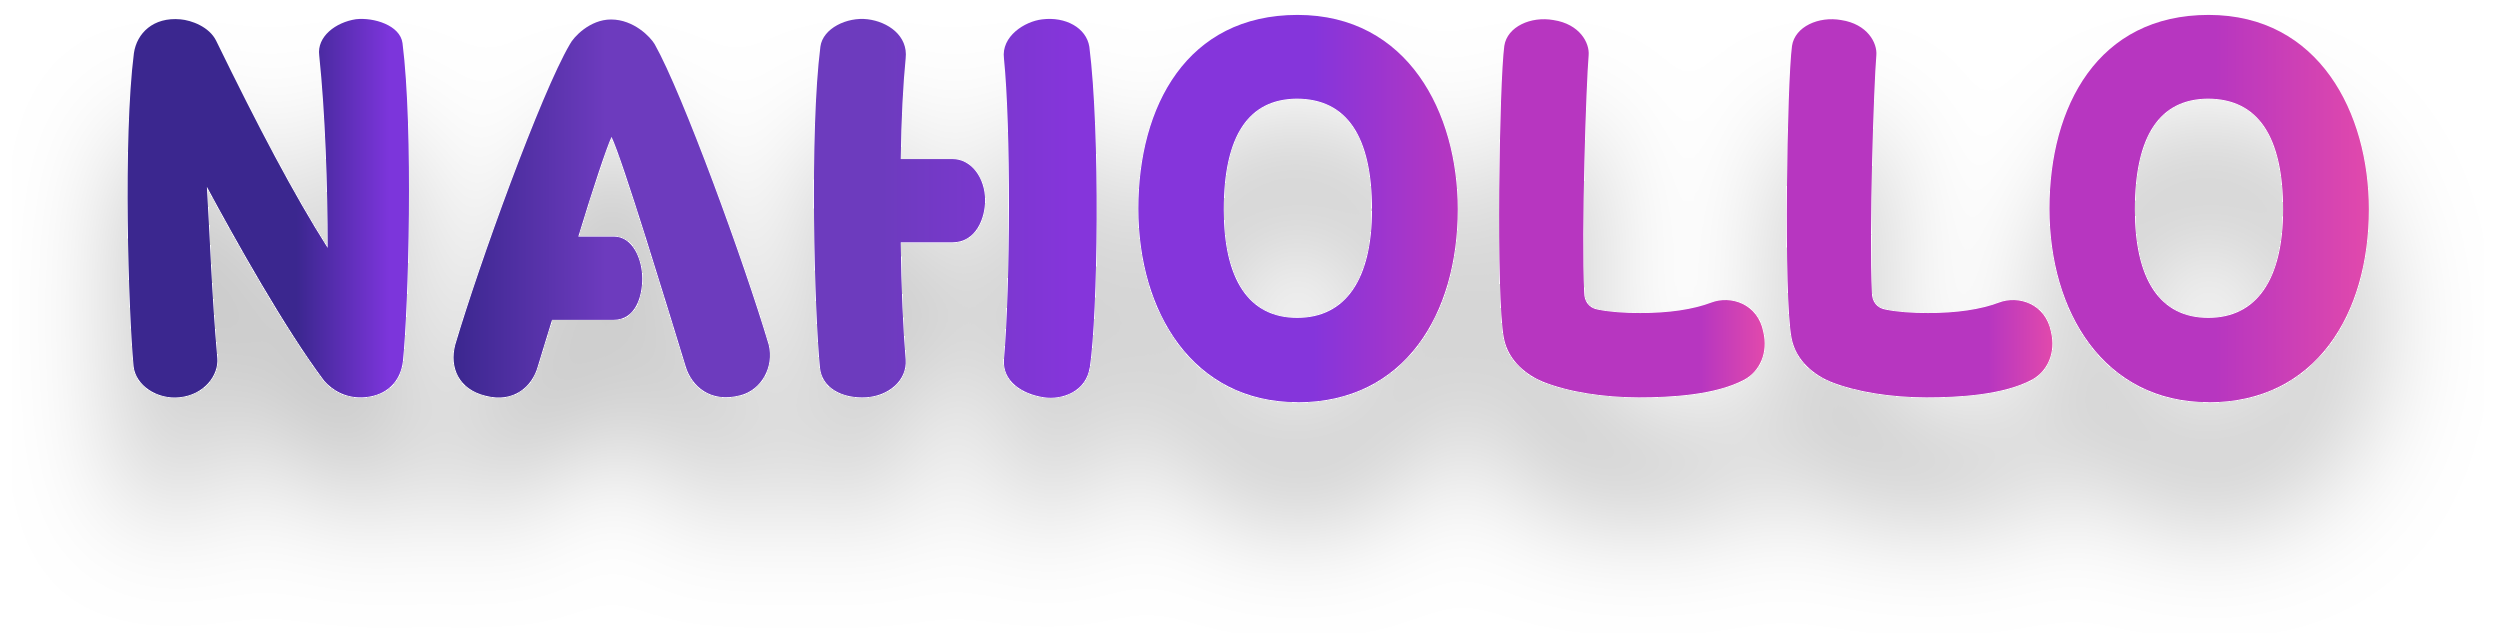
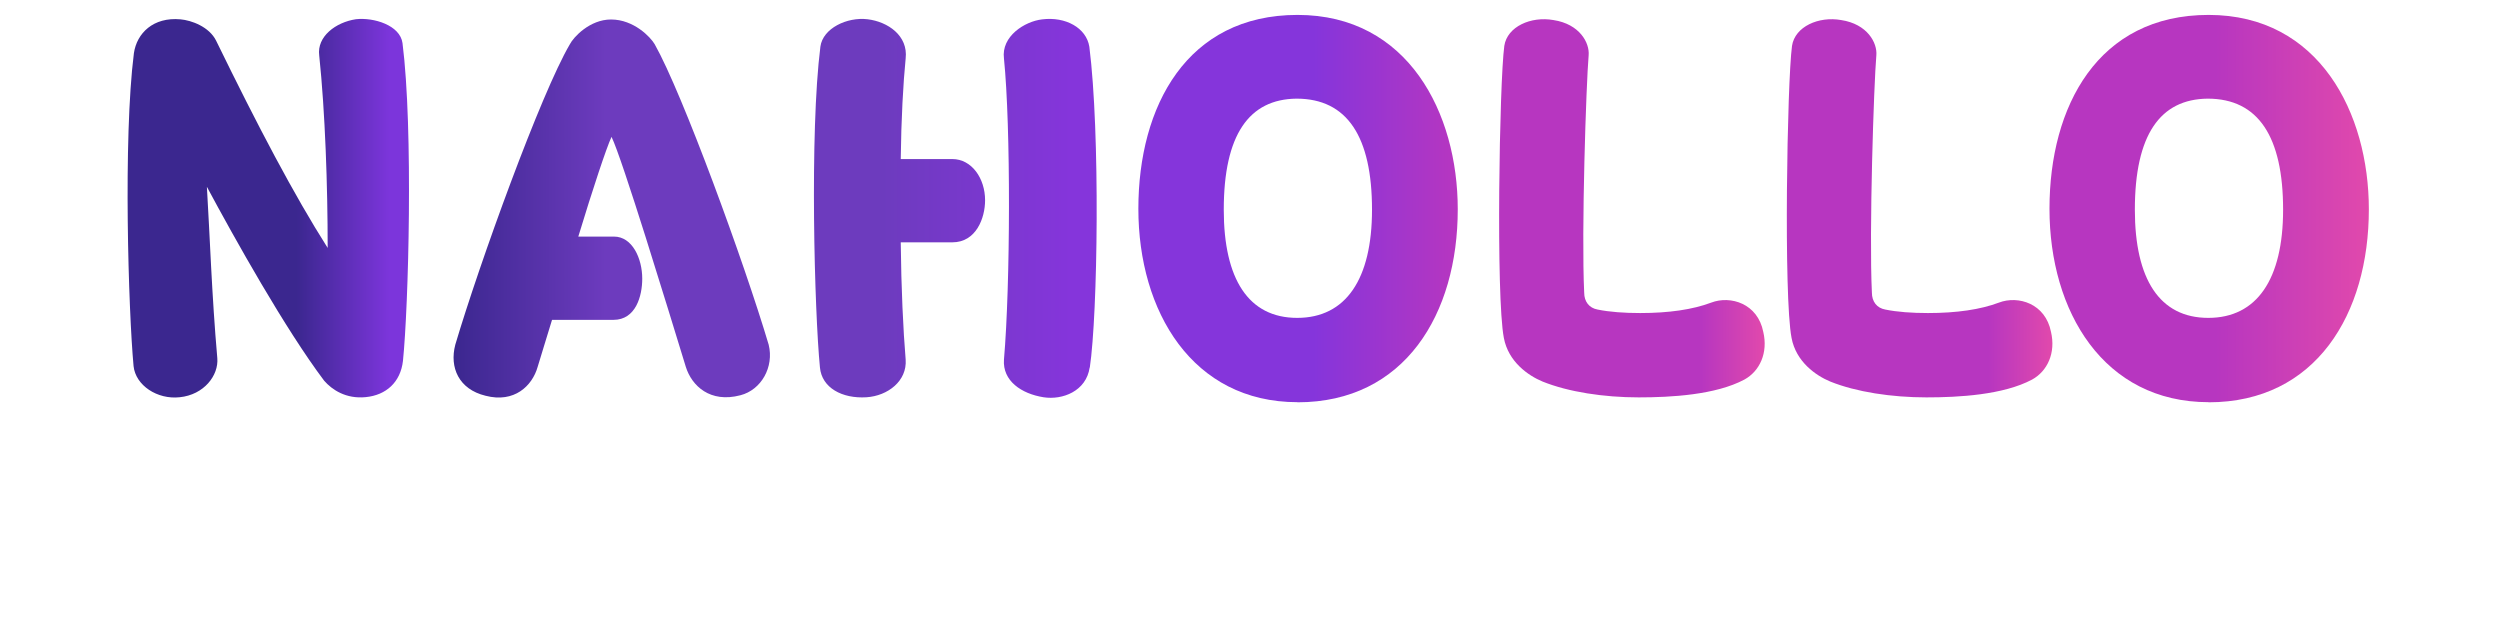
<svg xmlns="http://www.w3.org/2000/svg" width="87" height="22" viewBox="0 0 87 22" fill="none">
-   <g filter="url(#filter0_d_374_1680)">
+   <g>
    <path d="M7.199 6.49C7.301 8.147 7.37 10.286 7.562 12.461C7.615 13.065 7.097 13.739 6.252 13.824C5.476 13.91 4.717 13.412 4.648 12.739C4.472 10.841 4.281 4.832 4.66 1.849C4.762 1.155 5.334 0.587 6.281 0.673C6.66 0.706 7.281 0.93 7.521 1.416C8.987 4.42 10.232 6.783 11.403 8.628C11.403 6.469 11.317 3.918 11.109 1.93C11.023 1.273 11.681 0.775 12.387 0.669C13.007 0.6 13.921 0.877 14.007 1.498C14.387 4.502 14.215 10.677 14.023 12.559C13.938 13.302 13.436 13.751 12.729 13.82C12.04 13.89 11.554 13.563 11.281 13.249C9.917 11.437 8.174 8.314 7.191 6.485L7.199 6.49Z" fill="url(#paint0_linear_374_1680)" />
    <path d="M22.783 1.539C23.75 3.249 25.905 9.151 26.75 11.996C26.942 12.772 26.493 13.568 25.766 13.755C24.713 14.033 24.076 13.429 23.868 12.772C23.248 10.751 21.644 5.49 21.281 4.763C21.109 5.127 20.623 6.592 20.125 8.233H21.366C22.003 8.233 22.35 8.992 22.35 9.698C22.35 10.302 22.125 11.131 21.35 11.131H19.211C19.019 11.768 18.832 12.355 18.709 12.772C18.521 13.429 17.897 14.033 16.897 13.772C15.966 13.547 15.636 12.788 15.844 11.996C16.689 9.147 18.828 3.245 19.832 1.539C19.954 1.298 20.521 0.678 21.264 0.678C22.06 0.678 22.644 1.298 22.783 1.539Z" fill="url(#paint1_linear_374_1680)" />
    <path d="M31.346 8.441C31.362 10.012 31.431 11.494 31.517 12.514C31.57 13.257 30.897 13.776 30.154 13.825C29.309 13.878 28.599 13.498 28.534 12.788C28.346 10.874 28.17 4.625 28.55 1.621C28.636 0.984 29.48 0.584 30.191 0.67C30.897 0.755 31.607 1.241 31.517 2.033C31.431 2.894 31.362 4.155 31.346 5.535H33.142C33.815 5.535 34.281 6.208 34.281 6.968C34.281 7.588 33.97 8.433 33.142 8.433H31.346V8.441ZM37.921 12.788C37.799 13.617 36.97 13.927 36.317 13.825C35.542 13.702 34.885 13.253 34.938 12.514C35.162 9.91 35.178 4.404 34.938 2.037C34.836 1.261 35.664 0.743 36.268 0.674C37.081 0.572 37.803 0.968 37.909 1.625C38.289 4.629 38.203 10.927 37.925 12.792L37.921 12.788Z" fill="url(#paint2_linear_374_1680)" />
    <path d="M45.154 13.996C41.497 13.996 39.615 10.837 39.615 7.266C39.615 3.694 41.305 0.519 45.154 0.519C49.003 0.519 50.73 3.935 50.73 7.286C50.73 10.927 48.885 14 45.154 14V13.996ZM45.121 3.433C43.464 3.449 42.587 4.694 42.587 7.298C42.587 9.715 43.448 11.062 45.142 11.062C46.836 11.062 47.746 9.715 47.746 7.298C47.746 4.759 46.885 3.433 45.121 3.433Z" fill="url(#paint3_linear_374_1680)" />
    <path d="M55.13 10.184C55.13 10.494 55.301 10.719 55.595 10.772C56.007 10.857 56.526 10.894 57.081 10.894C58.081 10.894 58.909 10.772 59.55 10.531C60.224 10.274 61.17 10.564 61.362 11.551C61.534 12.278 61.24 12.915 60.705 13.209C59.705 13.743 58.15 13.829 57.028 13.829C55.819 13.829 54.579 13.641 53.681 13.278C53.179 13.07 52.489 12.588 52.334 11.759C52.056 10.327 52.179 2.87 52.35 1.596C52.452 0.923 53.281 0.559 54.06 0.698C54.975 0.837 55.322 1.494 55.285 1.923C55.199 2.906 55.028 8.066 55.13 10.188V10.184Z" fill="url(#paint4_linear_374_1680)" />
    <path d="M65.142 10.184C65.142 10.494 65.313 10.719 65.607 10.772C66.019 10.857 66.538 10.894 67.093 10.894C68.093 10.894 68.921 10.772 69.562 10.531C70.236 10.274 71.183 10.564 71.375 11.551C71.546 12.278 71.252 12.915 70.717 13.209C69.717 13.743 68.162 13.829 67.04 13.829C65.832 13.829 64.591 13.641 63.693 13.278C63.191 13.07 62.501 12.588 62.346 11.759C62.068 10.327 62.191 2.87 62.362 1.596C62.464 0.923 63.293 0.559 64.073 0.698C64.987 0.837 65.334 1.494 65.297 1.923C65.211 2.906 65.04 8.066 65.142 10.188V10.184Z" fill="url(#paint5_linear_374_1680)" />
    <path d="M76.86 13.996C73.203 13.996 71.322 10.837 71.322 7.266C71.322 3.694 73.011 0.519 76.86 0.519C80.709 0.519 82.436 3.935 82.436 7.286C82.436 10.927 80.591 14 76.86 14V13.996ZM76.828 3.433C75.171 3.449 74.293 4.694 74.293 7.298C74.293 9.715 75.154 11.062 76.848 11.062C78.542 11.062 79.452 9.715 79.452 7.298C79.452 4.759 78.591 3.433 76.828 3.433Z" fill="url(#paint6_linear_374_1680)" />
  </g>
  <defs>
    <filter id="filter0_d_374_1680" x="0.441" y="0.519" width="85.995" height="21.481" filterUnits="userSpaceOnUse" color-interpolation-filters="sRGB">
      <feFlood flood-opacity="0" result="BackgroundImageFix" />
      <feColorMatrix in="SourceAlpha" type="matrix" values="0 0 0 0 0 0 0 0 0 0 0 0 0 0 0 0 0 0 127 0" result="hardAlpha" />
      <feOffset dy="4" />
      <feGaussianBlur stdDeviation="2" />
      <feComposite in2="hardAlpha" operator="out" />
      <feColorMatrix type="matrix" values="0 0 0 0 0 0 0 0 0 0 0 0 0 0 0 0 0 0 0.25 0" />
      <feBlend mode="normal" in2="BackgroundImageFix" result="effect1_dropShadow_374_1680" />
      <feBlend mode="normal" in="SourceGraphic" in2="effect1_dropShadow_374_1680" result="shape" />
    </filter>
    <linearGradient id="paint0_linear_374_1680" x1="4.44" y1="7.249" x2="14.24" y2="7.249" gradientUnits="userSpaceOnUse">
      <stop offset="0.6" stop-color="#3B278F" />
      <stop offset="0.93" stop-color="#7C35DB" />
    </linearGradient>
    <linearGradient id="paint1_linear_374_1680" x1="15.787" y1="7.253" x2="26.795" y2="7.253" gradientUnits="userSpaceOnUse">
      <stop stop-color="#3B278F" />
      <stop offset="0.48" stop-color="#6D3BBE" />
    </linearGradient>
    <linearGradient id="paint2_linear_374_1680" x1="28.321" y1="7.249" x2="38.158" y2="7.249" gradientUnits="userSpaceOnUse">
      <stop offset="0.24" stop-color="#6D3BBE" />
      <stop offset="0.91" stop-color="#8535DB" />
    </linearGradient>
    <linearGradient id="paint3_linear_374_1680" x1="39.615" y1="7.257" x2="50.73" y2="7.257" gradientUnits="userSpaceOnUse">
      <stop offset="0.55" stop-color="#8535DB" />
      <stop offset="1" stop-color="#B736C0" />
    </linearGradient>
    <linearGradient id="paint4_linear_374_1680" x1="52.17" y1="7.245" x2="61.411" y2="7.245" gradientUnits="userSpaceOnUse">
      <stop offset="0.76" stop-color="#B736C0" />
      <stop offset="1" stop-color="#E149AC" />
    </linearGradient>
    <linearGradient id="paint5_linear_374_1680" x1="62.183" y1="0.519" x2="71.419" y2="0.519" gradientUnits="userSpaceOnUse">
      <stop offset="0.76" stop-color="#B736C0" />
      <stop offset="1" stop-color="#E149AC" />
    </linearGradient>
    <linearGradient id="paint6_linear_374_1680" x1="71.322" y1="7.257" x2="82.436" y2="7.257" gradientUnits="userSpaceOnUse">
      <stop offset="0.52" stop-color="#B736C0" />
      <stop offset="1" stop-color="#E149AC" />
    </linearGradient>
  </defs>
</svg>
